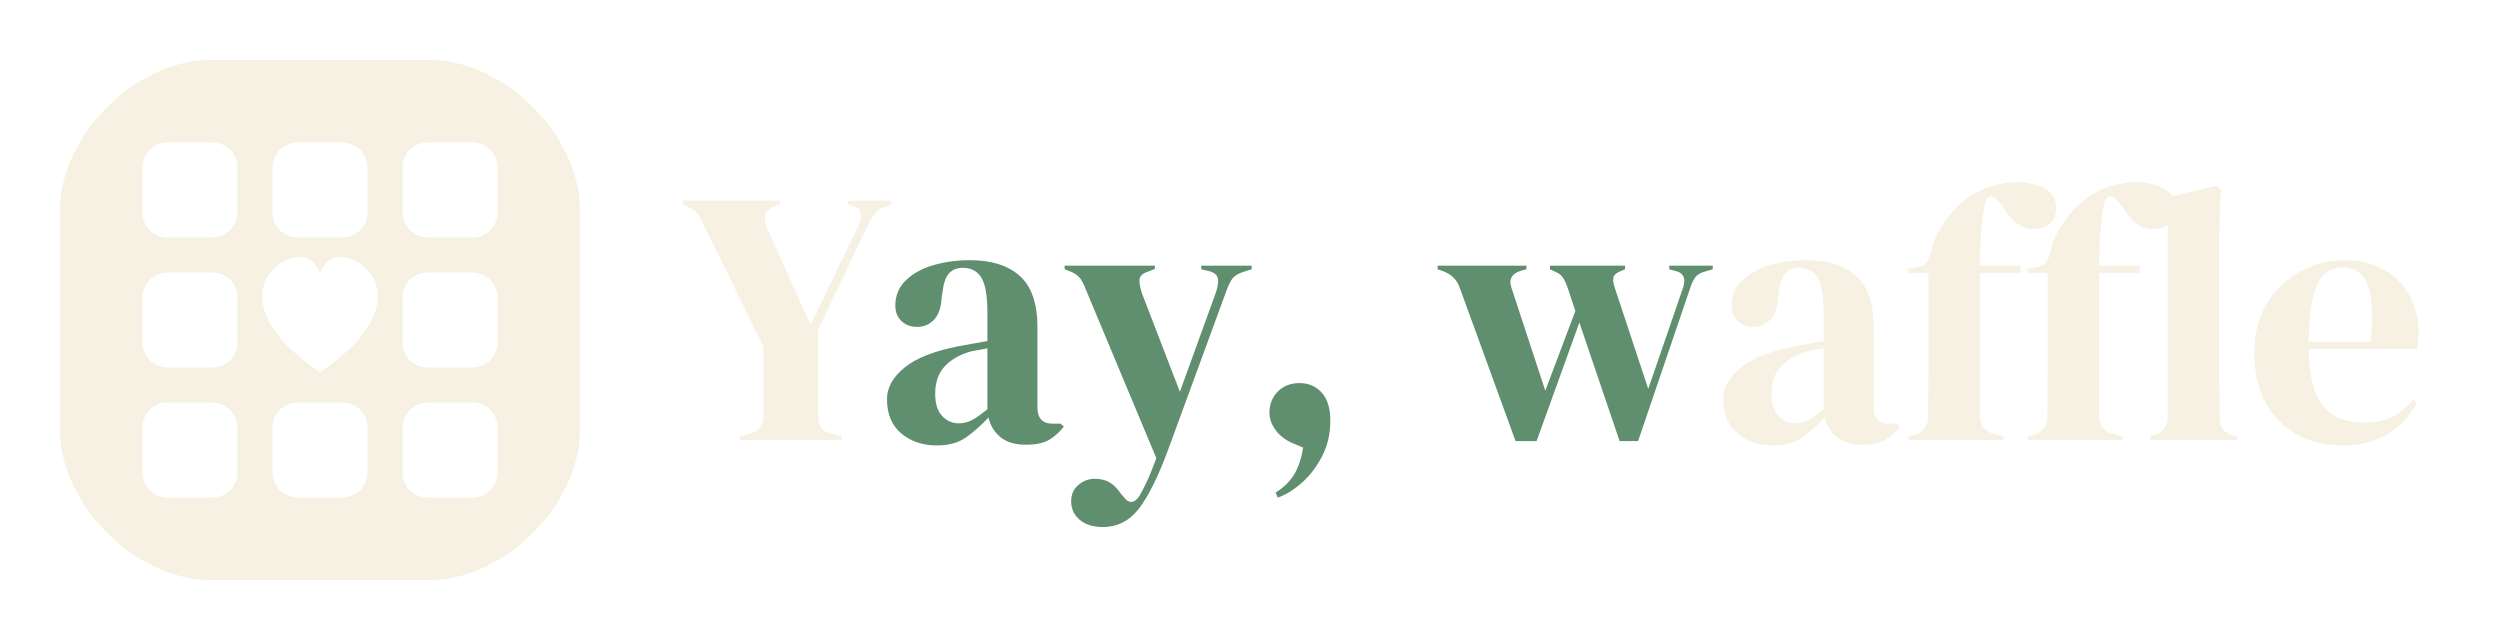
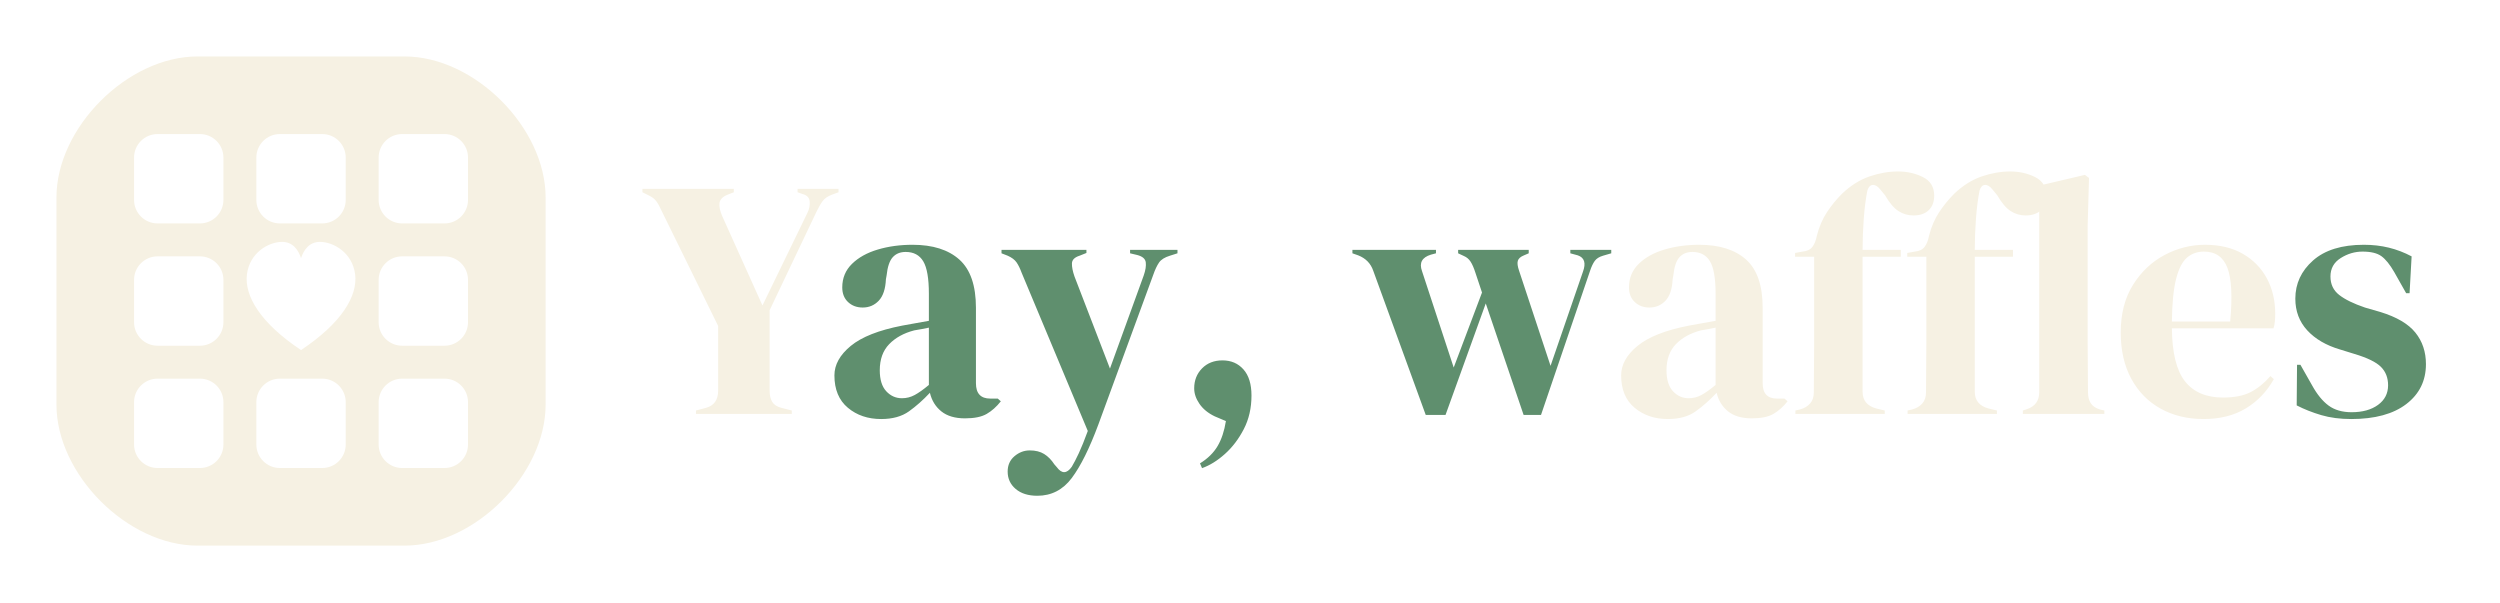
- <svg xmlns="http://www.w3.org/2000/svg" viewBox="0 0 1000 256" width="1000" height="256" role="img">
+ <svg xmlns="http://www.w3.org/2000/svg" viewBox="0 0 1063 256" width="1063" height="256" role="img">
  <g id="symbol">
    <path fill="#f6f1e3" fill-rule="evenodd" d="M84.0 24 H172.0 C 201.76 24 232 54.24 232 84.0 V172.0 C 232 201.76 201.76 232 172.0 232 H84.0 C 54.24 232 24 201.76 24 172.0 V84.0 C 24 54.24 54.24 24 84.0 24 Z M67.0 57.0 H85.0 A10 10 0 0 1 95.0 67.0 V85.0 A10 10 0 0 1 85.0 95.0 H67.0 A10 10 0 0 1 57.0 85.0 V67.0 A10 10 0 0 1 67.0 57.0 Z M119.0 57.0 H137.0 A10 10 0 0 1 147.0 67.0 V85.0 A10 10 0 0 1 137.0 95.0 H119.0 A10 10 0 0 1 109.0 85.0 V67.0 A10 10 0 0 1 119.0 57.0 Z M171.0 57.0 H189.0 A10 10 0 0 1 199.0 67.0 V85.0 A10 10 0 0 1 189.0 95.0 H171.0 A10 10 0 0 1 161.0 85.0 V67.0 A10 10 0 0 1 171.0 57.0 Z M67.0 109.0 H85.0 A10 10 0 0 1 95.0 119.0 V137.0 A10 10 0 0 1 85.0 147.0 H67.0 A10 10 0 0 1 57.0 137.0 V119.0 A10 10 0 0 1 67.0 109.0 Z M128.0 148.85 C 110.75 137.35 103.85 125.85 105.0 116.65 C 106.15 107.45 114.2 102.85 119.95 102.85 C 124.55 102.85 126.85 106.3 128.0 109.75 C 129.15 106.3 131.45 102.85 136.05 102.85 C 141.8 102.85 149.85 107.45 151.0 116.65 C 152.15 125.85 145.25 137.35 128.0 148.85 Z M171.0 109.0 H189.0 A10 10 0 0 1 199.0 119.0 V137.0 A10 10 0 0 1 189.0 147.0 H171.0 A10 10 0 0 1 161.0 137.0 V119.0 A10 10 0 0 1 171.0 109.0 Z M67.0 161.0 H85.0 A10 10 0 0 1 95.0 171.0 V189.0 A10 10 0 0 1 85.0 199.0 H67.0 A10 10 0 0 1 57.0 189.0 V171.0 A10 10 0 0 1 67.0 161.0 Z M119.0 161.0 H137.0 A10 10 0 0 1 147.0 171.0 V189.0 A10 10 0 0 1 137.0 199.0 H119.0 A10 10 0 0 1 109.0 189.0 V171.0 A10 10 0 0 1 119.0 161.0 Z M171.0 161.0 H189.0 A10 10 0 0 1 199.0 171.0 V189.0 A10 10 0 0 1 189.0 199.0 H171.0 A10 10 0 0 1 161.0 189.0 V171.0 A10 10 0 0 1 171.0 161.0 Z" />
  </g>
  <path fill="#f6f1e3" d="M295.925 176.0V174.55L300.275 173.39Q305.35 171.94 305.35 166.14V138.59L281.425 89.87Q280.12 86.97 279.033 85.52Q277.945 84.07 275.77 83.055L273.16 81.75V80.3H312.02V81.75L309.41 82.765Q306.22 84.07 305.93 86.318Q305.64 88.565 307.09 91.9L324.2 129.89L343.34 90.45Q344.5 88.13 344.283 85.665Q344.065 83.2 341.165 82.475L339.135 81.75V80.3H356.535V81.75L353.78 82.765Q351.025 83.78 349.72 85.593Q348.415 87.405 347.11 90.16L327.245 131.92V166.14Q327.245 169.04 328.332 170.852Q329.42 172.665 332.175 173.39L336.67 174.55V176.0ZM709.175 178.175Q700.765 178.175 695.038 173.39Q689.31 168.605 689.31 159.615Q689.31 152.8 696.27 147.072Q703.23 141.345 718.165 138.445Q720.485 138.01 723.385 137.502Q726.285 136.995 729.475 136.415V124.96Q729.475 115.1 727.082 111.112Q724.69 107.125 719.615 107.125Q716.135 107.125 714.105 109.373Q712.075 111.62 711.495 117.13L711.205 118.725Q710.915 124.96 708.16 127.86Q705.405 130.76 701.345 130.76Q697.575 130.76 695.11 128.44Q692.645 126.12 692.645 122.205Q692.645 116.26 696.777 112.2Q700.91 108.14 707.725 106.11Q714.54 104.08 722.515 104.08Q735.42 104.08 742.453 110.388Q749.485 116.695 749.485 130.905V162.95Q749.485 169.475 755.575 169.475H758.765L760.07 170.635Q757.315 174.115 754.053 176.0Q750.79 177.885 744.845 177.885Q738.465 177.885 734.768 174.912Q731.07 171.94 729.91 167.01Q725.56 171.65 720.993 174.913Q716.425 178.175 709.175 178.175ZM718.02 169.33Q720.92 169.33 723.457 167.952Q725.995 166.575 729.475 163.675V139.315Q728.025 139.605 726.575 139.895Q725.125 140.185 723.24 140.475Q716.57 142.215 712.582 146.347Q708.595 150.48 708.595 157.44Q708.595 163.385 711.35 166.358Q714.105 169.33 718.02 169.33ZM763.405 176.0V174.55L765.29 174.115Q768.045 173.39 769.64 171.577Q771.235 169.765 771.235 166.865Q771.235 161.5 771.307 156.207Q771.38 150.915 771.38 145.55V109.155H763.26V107.56L766.45 106.98Q769.35 106.69 770.655 104.95Q771.96 103.21 772.54 100.165Q773.99 94.51 776.817 90.233Q779.645 85.955 783.27 82.33Q788.78 77.11 794.942 75.008Q801.105 72.905 807.05 72.905Q812.85 72.905 817.635 75.298Q822.42 77.69 822.42 83.2Q822.42 87.115 820.1 89.363Q817.78 91.61 813.575 91.61Q810.095 91.61 807.195 89.725Q804.295 87.84 801.54 83.055L799.51 80.59Q797.915 78.56 796.32 78.633Q794.725 78.705 794 81.025Q792.985 86.1 792.477 92.915Q791.97 99.73 791.97 106.255H808.21V109.155H791.97V166.575Q791.97 172.085 797.77 173.68L801.395 174.55V176.0ZM811.11 176.0V174.55L812.995 174.115Q815.75 173.39 817.345 171.577Q818.94 169.765 818.94 166.865Q818.94 161.5 819.012 156.207Q819.085 150.915 819.085 145.55V109.155H810.965V107.56L814.155 106.98Q817.055 106.69 818.36 104.95Q819.665 103.21 820.245 100.165Q821.695 94.51 824.522 90.233Q827.35 85.955 830.975 82.33Q836.485 77.11 842.647 75.008Q848.81 72.905 854.755 72.905Q860.555 72.905 865.34 75.298Q870.125 77.69 870.125 83.2Q870.125 87.115 867.805 89.363Q865.485 91.61 861.28 91.61Q857.8 91.61 854.9 89.725Q852.0 87.84 849.245 83.055L847.215 80.59Q845.62 78.56 844.025 78.633Q842.43 78.705 841.705 81.025Q840.69 86.1 840.182 92.915Q839.675 99.73 839.675 106.255H855.915V109.155H839.675V166.575Q839.675 172.085 845.475 173.68L849.1 174.55V176.0ZM860.12 176.0V174.55L861.86 173.97Q867.08 172.23 867.08 166.72V89.145Q867.08 86.245 865.92 84.722Q864.76 83.2 861.86 82.475L859.975 82.04V80.59L886.51 74.355L888.25 75.66L887.67 95.96V145.55Q887.67 150.915 887.742 156.207Q887.815 161.5 887.815 166.72Q887.815 169.62 888.975 171.433Q890.135 173.245 892.89 174.115L894.775 174.55V176.0ZM937.55 104.08Q946.975 104.08 953.645 107.922Q960.315 111.765 963.867 118.363Q967.42 124.96 967.42 133.37Q967.42 134.965 967.275 136.632Q967.13 138.3 966.695 139.605H923.485Q923.63 155.265 929.067 162.152Q934.505 169.04 945.235 169.04Q952.485 169.04 956.98 166.72Q961.475 164.4 965.39 159.905L966.84 161.21Q962.345 169.185 954.878 173.68Q947.41 178.175 936.97 178.175Q926.675 178.175 918.7 173.752Q910.725 169.33 906.23 161.065Q901.735 152.8 901.735 141.345Q901.735 129.455 906.955 121.118Q912.175 112.78 920.367 108.43Q928.56 104.08 937.55 104.08ZM937.115 106.98Q932.91 106.98 929.938 109.518Q926.965 112.055 925.298 118.508Q923.63 124.96 923.485 136.705H948.28Q949.73 120.9 947.12 113.94Q944.51 106.98 937.115 106.98Z" />
-   <path fill="#5f8f6e" d="M374.66 178.175Q366.25 178.175 360.522 173.39Q354.795 168.605 354.795 159.615Q354.795 152.8 361.755 147.072Q368.715 141.345 383.65 138.445Q385.97 138.01 388.87 137.502Q391.77 136.995 394.96 136.415V124.96Q394.96 115.1 392.567 111.112Q390.175 107.125 385.1 107.125Q381.62 107.125 379.59 109.373Q377.56 111.62 376.98 117.13L376.69 118.725Q376.4 124.96 373.645 127.86Q370.89 130.76 366.83 130.76Q363.06 130.76 360.595 128.44Q358.13 126.12 358.13 122.205Q358.13 116.26 362.262 112.2Q366.395 108.14 373.21 106.11Q380.025 104.08 388.0 104.08Q400.905 104.08 407.938 110.388Q414.97 116.695 414.97 130.905V162.95Q414.97 169.475 421.06 169.475H424.25L425.555 170.635Q422.8 174.115 419.537 176.0Q416.275 177.885 410.33 177.885Q403.95 177.885 400.252 174.912Q396.555 171.94 395.395 167.01Q391.045 171.65 386.477 174.913Q381.91 178.175 374.66 178.175ZM383.505 169.33Q386.405 169.33 388.942 167.952Q391.48 166.575 394.96 163.675V139.315Q393.51 139.605 392.06 139.895Q390.61 140.185 388.725 140.475Q382.055 142.215 378.067 146.347Q374.08 150.48 374.08 157.44Q374.08 163.385 376.835 166.358Q379.59 169.33 383.505 169.33ZM441.07 210.8Q435.27 210.8 431.862 207.9Q428.455 205.0 428.455 200.505Q428.455 196.445 431.355 193.98Q434.255 191.515 437.88 191.515Q441.505 191.515 443.97 193.037Q446.435 194.56 448.32 197.46L449.335 198.62Q452.525 202.97 455.715 198.475Q457.02 196.3 458.688 192.748Q460.355 189.195 462.53 183.25L434.4 115.97Q433.385 113.215 432.225 111.548Q431.065 109.88 428.455 108.72L425.845 107.705V106.255H461.95V107.56L459.05 108.72Q455.86 109.735 455.787 111.983Q455.715 114.23 456.875 117.565L471.955 156.715L486.31 117.13Q487.47 113.795 487.18 111.548Q486.89 109.3 483.555 108.43L480.51 107.705V106.255H500.665V107.705L497.475 108.72Q494.14 109.735 492.835 111.62Q491.53 113.505 490.37 116.84L467.025 180.495Q461.37 195.72 455.715 203.26Q450.06 210.8 441.07 210.8ZM511.105 199.055 510.235 197.025Q515.165 193.98 517.702 189.702Q520.24 185.425 521.255 179.045L516.47 177.015Q512.265 174.985 510.017 171.723Q507.77 168.46 507.77 165.125Q507.77 160.05 511.105 156.643Q514.44 153.235 519.805 153.235Q525.315 153.235 528.723 157.078Q532.13 160.92 532.13 168.17Q532.13 176.145 528.868 182.452Q525.605 188.76 520.82 193.037Q516.035 197.315 511.105 199.055ZM606.225 176.435 583.895 115.1Q582.3 110.46 577.515 108.575L575.05 107.705V106.255H610.575V107.705L608.4 108.285Q602.745 110.025 604.63 115.245L618.115 156.28L630.15 124.38L627.395 116.115Q626.38 112.925 625.292 111.258Q624.205 109.59 622.465 108.865L620 107.705V106.255H650.015V107.705L647.985 108.575Q645.81 109.445 645.375 110.895Q644.94 112.345 645.955 115.245L659.295 155.555L673.07 115.535Q675.1 110.025 670.895 108.575L667.705 107.705V106.255H685.105V107.705L681.625 108.72Q679.16 109.445 678.072 110.968Q676.985 112.49 676.115 115.1L655.235 176.435H647.84L631.745 129.02L614.635 176.435Z" />
+   <path fill="#5f8f6e" d="M374.66 178.175Q366.25 178.175 360.522 173.39Q354.795 168.605 354.795 159.615Q354.795 152.8 361.755 147.072Q368.715 141.345 383.65 138.445Q385.97 138.01 388.87 137.502Q391.77 136.995 394.96 136.415V124.96Q394.96 115.1 392.567 111.112Q390.175 107.125 385.1 107.125Q381.62 107.125 379.59 109.373Q377.56 111.62 376.98 117.13L376.69 118.725Q376.4 124.96 373.645 127.86Q370.89 130.76 366.83 130.76Q363.06 130.76 360.595 128.44Q358.13 126.12 358.13 122.205Q358.13 116.26 362.262 112.2Q366.395 108.14 373.21 106.11Q380.025 104.08 388.0 104.08Q400.905 104.08 407.938 110.388Q414.97 116.695 414.97 130.905V162.95Q414.97 169.475 421.06 169.475H424.25L425.555 170.635Q422.8 174.115 419.537 176.0Q416.275 177.885 410.33 177.885Q403.95 177.885 400.252 174.912Q396.555 171.94 395.395 167.01Q391.045 171.65 386.477 174.913Q381.91 178.175 374.66 178.175ZM383.505 169.33Q386.405 169.33 388.942 167.952Q391.48 166.575 394.96 163.675V139.315Q393.51 139.605 392.06 139.895Q390.61 140.185 388.725 140.475Q382.055 142.215 378.067 146.347Q374.08 150.48 374.08 157.44Q374.08 163.385 376.835 166.358Q379.59 169.33 383.505 169.33ZM441.07 210.8Q435.27 210.8 431.862 207.9Q428.455 205.0 428.455 200.505Q428.455 196.445 431.355 193.98Q434.255 191.515 437.88 191.515Q441.505 191.515 443.97 193.037Q446.435 194.56 448.32 197.46L449.335 198.62Q452.525 202.97 455.715 198.475Q457.02 196.3 458.688 192.748Q460.355 189.195 462.53 183.25L434.4 115.97Q433.385 113.215 432.225 111.548Q431.065 109.88 428.455 108.72L425.845 107.705V106.255H461.95V107.56L459.05 108.72Q455.86 109.735 455.787 111.983Q455.715 114.23 456.875 117.565L471.955 156.715L486.31 117.13Q487.47 113.795 487.18 111.548Q486.89 109.3 483.555 108.43L480.51 107.705V106.255H500.665V107.705L497.475 108.72Q494.14 109.735 492.835 111.62Q491.53 113.505 490.37 116.84L467.025 180.495Q461.37 195.72 455.715 203.26Q450.06 210.8 441.07 210.8ZM511.105 199.055 510.235 197.025Q515.165 193.98 517.702 189.702Q520.24 185.425 521.255 179.045L516.47 177.015Q512.265 174.985 510.017 171.723Q507.77 168.46 507.77 165.125Q507.77 160.05 511.105 156.643Q514.44 153.235 519.805 153.235Q525.315 153.235 528.723 157.078Q532.13 160.92 532.13 168.17Q532.13 176.145 528.868 182.452Q525.605 188.76 520.82 193.037Q516.035 197.315 511.105 199.055ZM606.225 176.435 583.895 115.1Q582.3 110.46 577.515 108.575L575.05 107.705V106.255H610.575V107.705L608.4 108.285Q602.745 110.025 604.63 115.245L618.115 156.28L630.15 124.38L627.395 116.115Q626.38 112.925 625.292 111.258Q624.205 109.59 622.465 108.865L620 107.705V106.255H650.015V107.705L647.985 108.575Q645.81 109.445 645.375 110.895Q644.94 112.345 645.955 115.245L659.295 155.555L673.07 115.535Q675.1 110.025 670.895 108.575L667.705 107.705V106.255H685.105V107.705L681.625 108.72Q679.16 109.445 678.072 110.968Q676.985 112.49 676.115 115.1L655.235 176.435H647.84L631.745 129.02L614.635 176.435ZM999.755 178.175Q992.65 178.175 986.995 176.507Q981.34 174.84 976.555 172.375L976.7 155.12H978.15L983.08 163.82Q986.27 169.62 990.112 172.447Q993.955 175.275 999.9 175.275Q1006.86 175.275 1011.138 172.157Q1015.415 169.04 1015.415 163.82Q1015.415 159.035 1012.37 155.99Q1009.325 152.945 1001.06 150.48L994.97 148.595Q986.125 145.985 981.05 140.475Q975.975 134.965 975.975 126.99Q975.975 117.42 983.515 110.75Q991.055 104.08 1005.12 104.08Q1010.775 104.08 1015.777 105.312Q1020.78 106.545 1025.42 109.01L1024.55 124.67H1023.1L1018.025 115.68Q1015.27 110.895 1012.587 108.938Q1009.905 106.98 1004.54 106.98Q999.61 106.98 995.26 109.735Q990.91 112.49 990.91 117.565Q990.91 122.495 994.607 125.395Q998.305 128.295 1005.555 130.76L1012.08 132.645Q1022.52 135.835 1027.015 141.418Q1031.51 147.0 1031.51 154.83Q1031.51 165.415 1023.173 171.795Q1014.835 178.175 999.755 178.175Z" />
</svg>
